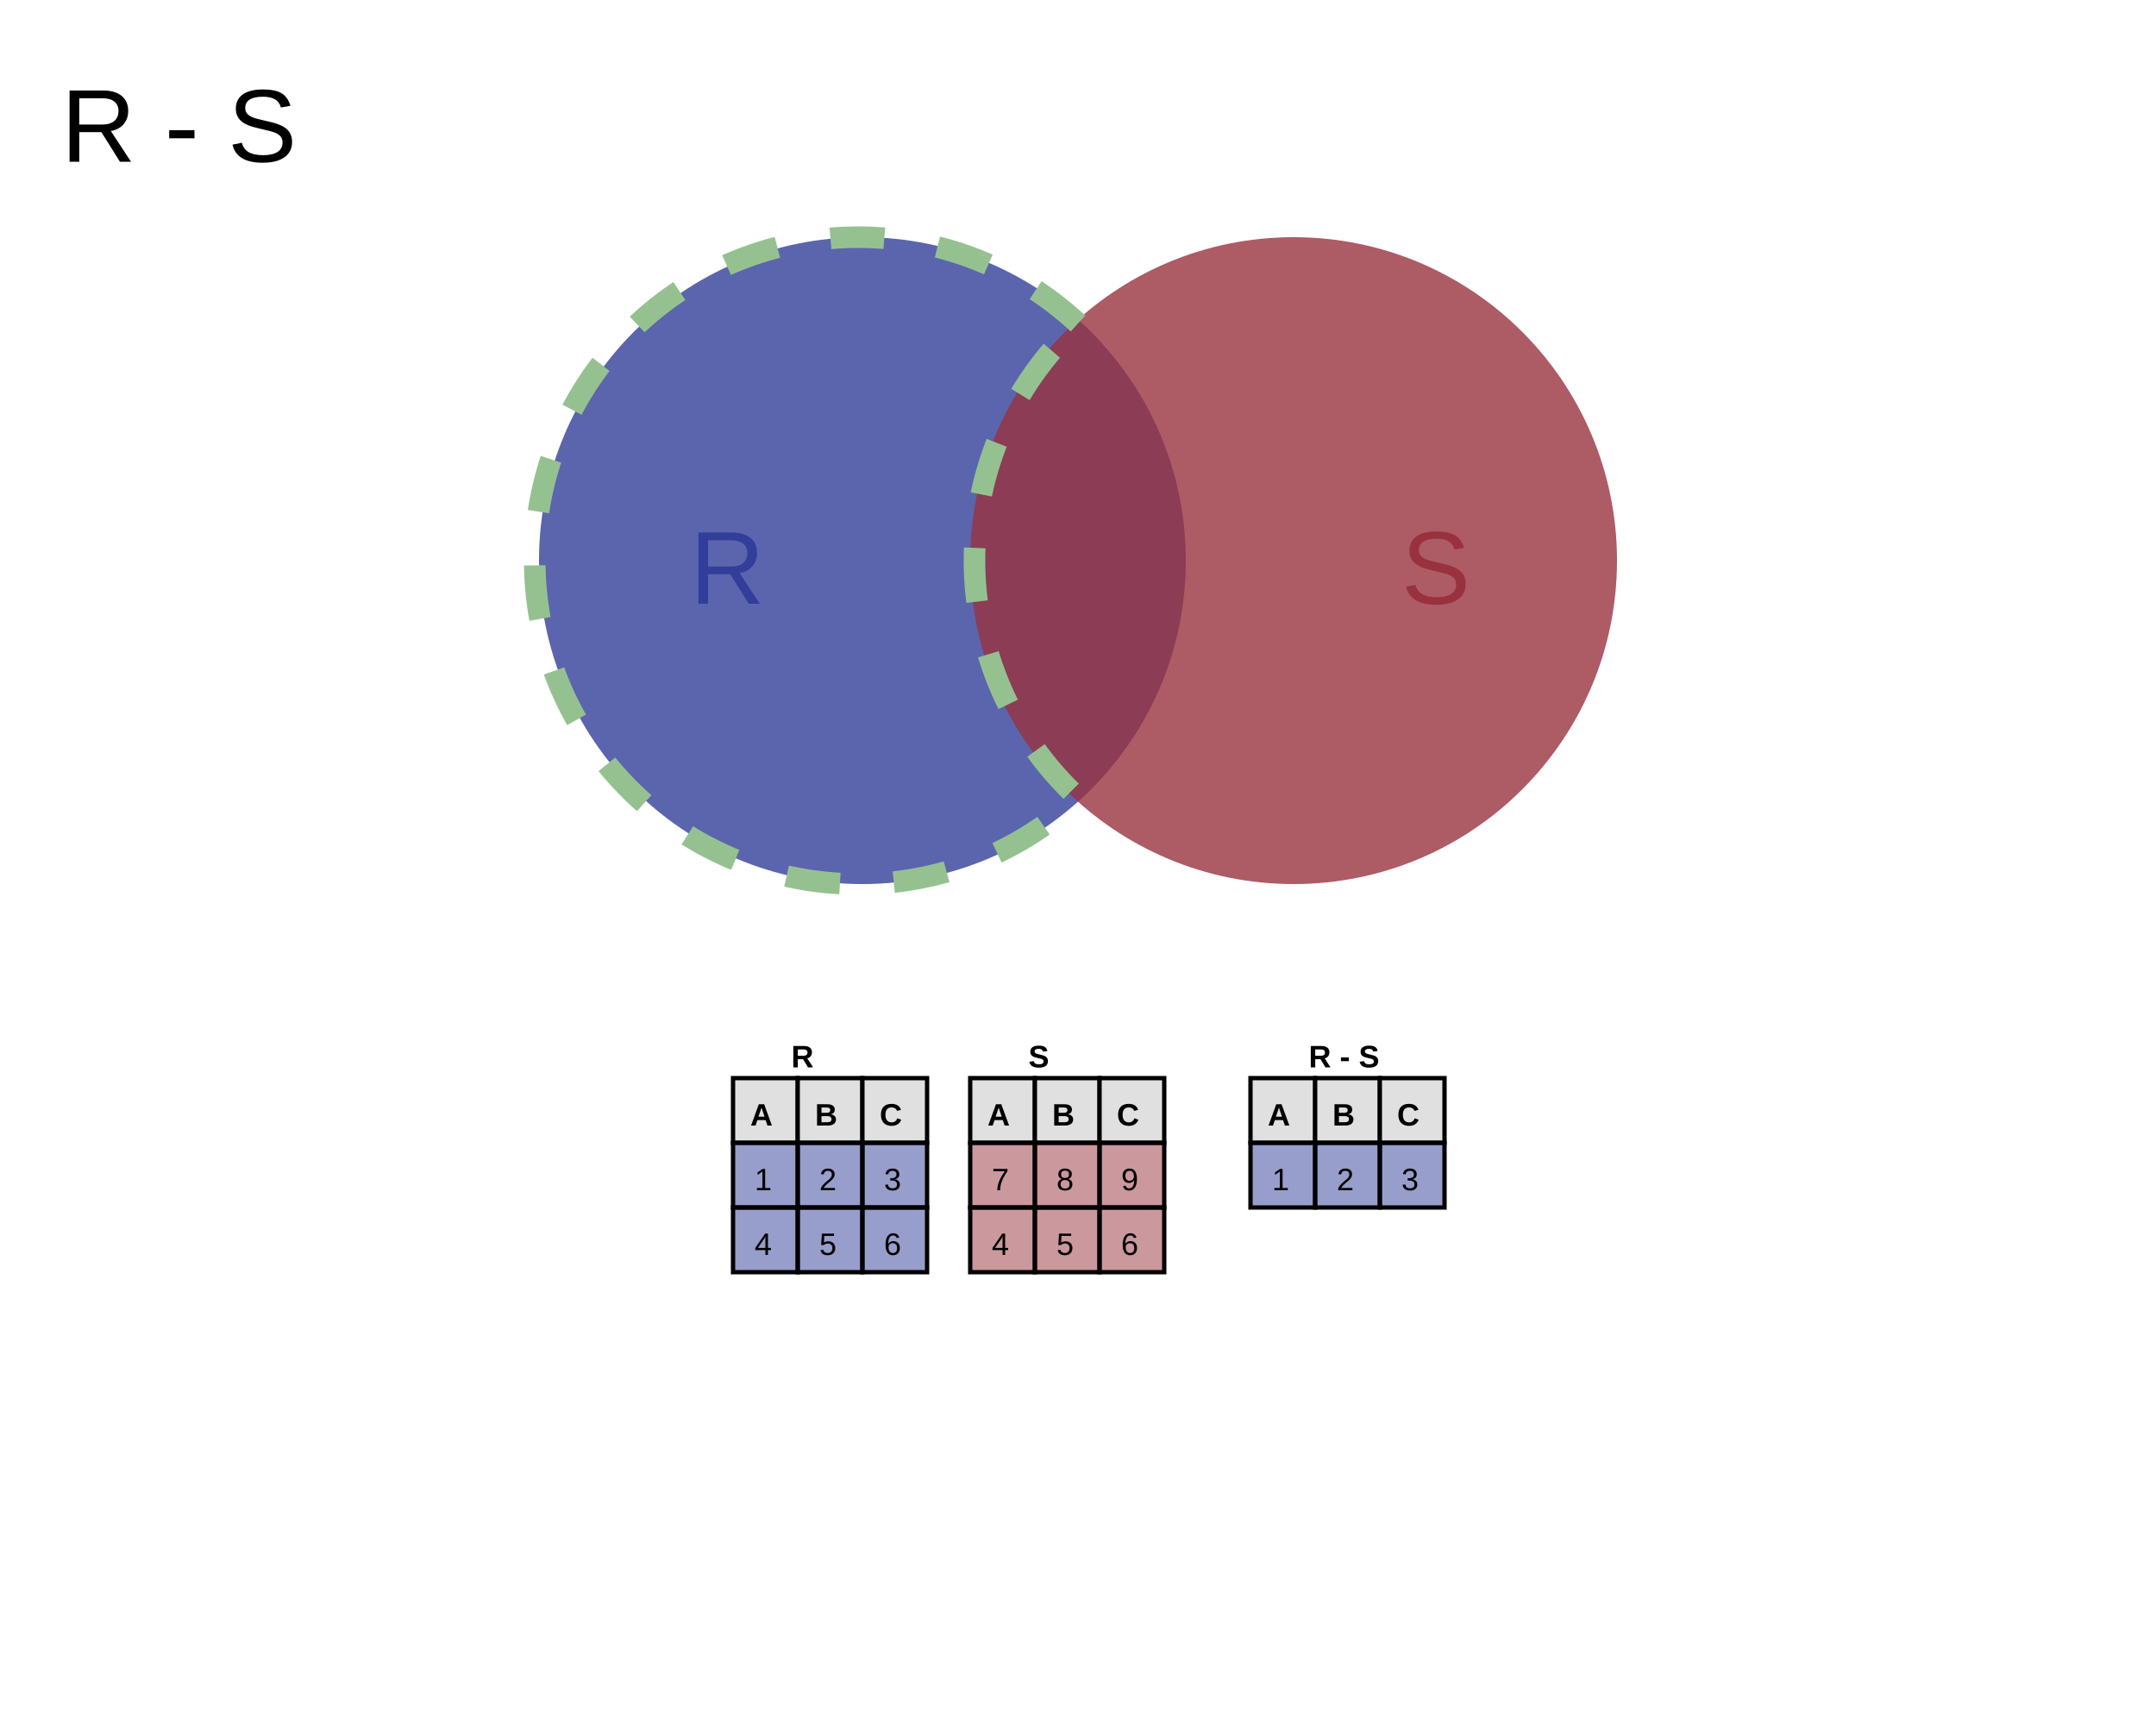
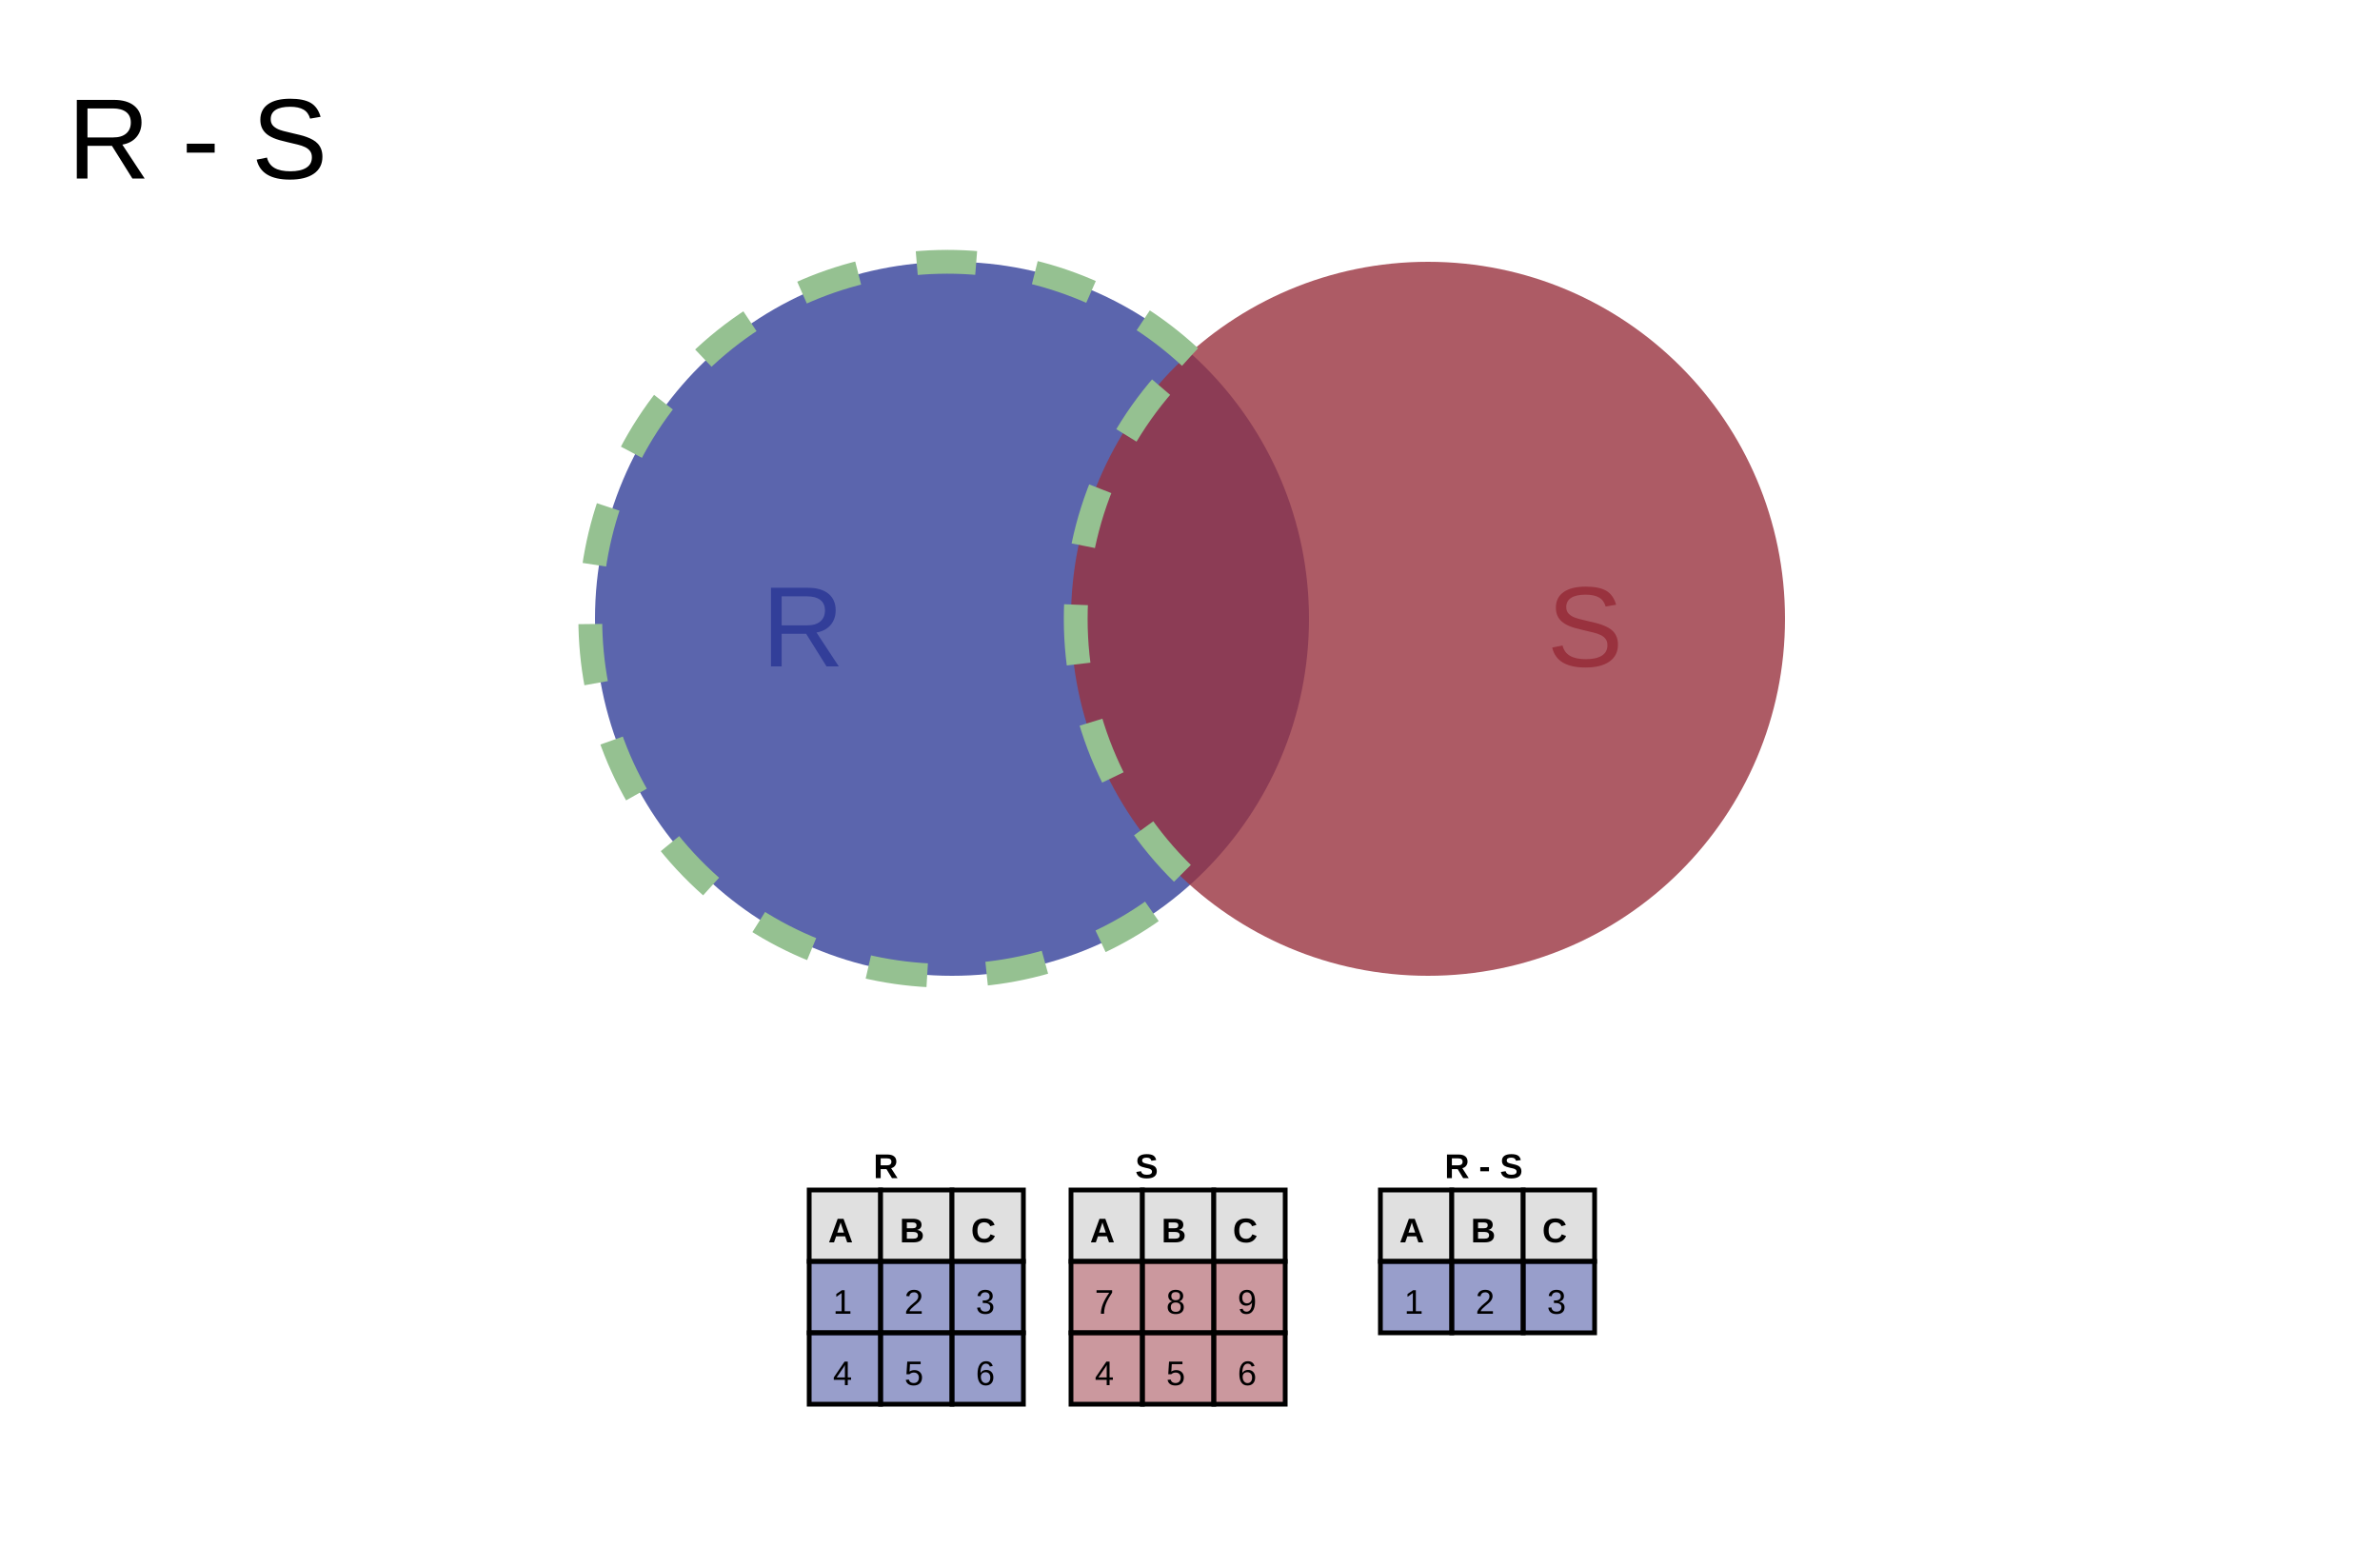
- <svg xmlns="http://www.w3.org/2000/svg" xmlns:xlink="http://www.w3.org/1999/xlink" version="1.1" id="Layer_1" x="0px" y="0px" width="1000px" height="800px" xml:space="preserve">
+ <svg xmlns="http://www.w3.org/2000/svg" xmlns:xlink="http://www.w3.org/1999/xlink" version="1.1" id="Layer_1" x="0px" y="0px" width="1000px" height="650px" xml:space="preserve">
  <defs>
    <rect id="cr" width="30" height="30" x="0" class="cellR" />
    <rect id="cs" width="30" height="30" x="0" class="cellS" />
    <rect id="h" width="30" height="30" x="0" class="head" />
    <style type="text/css">
      
        .cellR{stroke:black;fill:rgba(50, 62, 153, 0.5);stroke-width:2px;}
        .cellS{stroke:black;fill:rgba(153, 50, 62, 0.5);stroke-width:2px;}
        .head{stroke:black;fill:#e0e0e0;stroke-width:2px;opacity:1;}
        .text{font-family: Arial, 'Helvetica Neue', Helvetica, sans-serif; font-size: 1.2em;font-weight:bold;}
      
   </style>
  </defs>
  <circle cx="400" cy="260" fill="#323E99" opacity="0.8" stroke-width="5" r="150">
</circle>
  <text x="320" y="280" style="font-family: Arial, 'Helvetica Neue', Helvetica, sans-serif; font-size: 4em; text-align: center;fill:#323E99;">R</text>
  <circle cx="600" cy="260" fill="#99323e" opacity="0.8" stroke-width="5" r="150">
</circle>
  <text x="650" y="280" style="font-family: Arial, 'Helvetica Neue', Helvetica, sans-serif; font-size: 4em; text-align: center;fill:#99323e;">S</text>
  <path d="M 500,150 A 150 150 0 1 0 500,370 A 150 150 0 0 1 500,150" fill="none" stroke="#95C191" stroke-dasharray="25" stroke-dashoffset="0" stroke-width="10">
    <animate attributeName="stroke-dashoffset" from="0" to="100" dur="4s" repeatCount="indefinite" />
  </path>
  <text x="15" y="75" style="font-family: Arial, 'Helvetica Neue', Helvetica, sans-serif; font-size: 4em; text-align: center;">
R - S
</text>
  <g transform="translate(340,500)">
    <g transform="translate(0,0)">
      <text width="30" heigth="30" transform="translate(15, -5)" class="text">
  R
  </text>
      <g transform="translate( 0,  0)">
        <use xlink:href="#h" />
        <text width="30" heigth="30" transform="translate(8, 22)" class="text">A</text>
      </g>
      <g transform="translate(30,  0)">
        <use xlink:href="#h" />
        <text width="30" heigth="30" transform="translate(8, 22)" class="text">B</text>
      </g>
      <g transform="translate(60,  0)">
        <use xlink:href="#h" />
        <text width="30" heigth="30" transform="translate(8, 22)" class="text">C</text>
      </g>
      <g transform="translate( 0, 30)">
        <use xlink:href="#cr" />
        <text width="30" heigth="30" transform="translate(10, 22)" class="text" style="font-weight:normal;">1</text>
      </g>
      <g transform="translate(30, 30)">
        <use xlink:href="#cr" />
        <text width="30" heigth="30" transform="translate(10, 22)" class="text" style="font-weight:normal;">2</text>
      </g>
      <g transform="translate(60, 30)">
        <use xlink:href="#cr" />
        <text width="30" heigth="30" transform="translate(10, 22)" class="text" style="font-weight:normal;">3</text>
      </g>
      <g transform="translate(0, 60)">
        <use xlink:href="#cr" />
        <text width="30" heigth="30" transform="translate(10, 22)" class="text" style="font-weight:normal;">4</text>
      </g>
      <g transform="translate(30, 60)">
        <use xlink:href="#cr" />
        <text width="30" heigth="30" transform="translate(10, 22)" class="text" style="font-weight:normal;">5</text>
      </g>
      <g transform="translate(60, 60)">
        <use xlink:href="#cr" />
        <text width="30" heigth="30" transform="translate(10, 22)" class="text" style="font-weight:normal;">6</text>
      </g>
    </g>
    <g transform="translate(110,0)">
      <text width="30" heigth="30" transform="translate(15, -5)" class="text">
  S
  </text>
      <g transform="translate( 0,  0)">
        <use xlink:href="#h" />
        <text width="30" heigth="30" transform="translate(8, 22)" class="text">A</text>
      </g>
      <g transform="translate(30,  0)">
        <use xlink:href="#h" />
        <text width="30" heigth="30" transform="translate(8, 22)" class="text">B</text>
      </g>
      <g transform="translate(60,  0)">
        <use xlink:href="#h" />
        <text width="30" heigth="30" transform="translate(8, 22)" class="text">C</text>
      </g>
      <g transform="translate( 0, 30)">
        <use xlink:href="#cs" />
        <text width="30" heigth="30" transform="translate(10, 22)" class="text" style="font-weight:normal;">7</text>
      </g>
      <g transform="translate(30, 30)">
        <use xlink:href="#cs" />
        <text width="30" heigth="30" transform="translate(10, 22)" class="text" style="font-weight:normal;">8</text>
      </g>
      <g transform="translate(60, 30)">
        <use xlink:href="#cs" />
        <text width="30" heigth="30" transform="translate(10, 22)" class="text" style="font-weight:normal;">9</text>
      </g>
      <g transform="translate(0, 60)">
        <use xlink:href="#cs" />
        <text width="30" heigth="30" transform="translate(10, 22)" class="text" style="font-weight:normal;">4</text>
      </g>
      <g transform="translate(30, 60)">
        <use xlink:href="#cs" />
        <text width="30" heigth="30" transform="translate(10, 22)" class="text" style="font-weight:normal;">5</text>
      </g>
      <g transform="translate(60, 60)">
        <use xlink:href="#cs" />
        <text width="30" heigth="30" transform="translate(10, 22)" class="text" style="font-weight:normal;">6</text>
      </g>
    </g>
    <g transform="translate(240,0)">
      <text width="30" heigth="30" transform="translate(15, -5)" class="text">
  R - S
  </text>
      <g transform="translate( 0,  0)">
        <use xlink:href="#h" />
        <text width="30" heigth="30" transform="translate(8, 22)" class="text">A</text>
      </g>
      <g transform="translate(30,  0)">
        <use xlink:href="#h" />
        <text width="30" heigth="30" transform="translate(8, 22)" class="text">B</text>
      </g>
      <g transform="translate(60,  0)">
        <use xlink:href="#h" />
        <text width="30" heigth="30" transform="translate(8, 22)" class="text">C</text>
      </g>
      <g transform="translate( 0, 30)">
        <use xlink:href="#cr" />
        <text width="30" heigth="30" transform="translate(10, 22)" class="text" style="font-weight:normal;">1</text>
      </g>
      <g transform="translate(30, 30)">
        <use xlink:href="#cr" />
        <text width="30" heigth="30" transform="translate(10, 22)" class="text" style="font-weight:normal;">2</text>
      </g>
      <g transform="translate(60, 30)">
        <use xlink:href="#cr" />
        <text width="30" heigth="30" transform="translate(10, 22)" class="text" style="font-weight:normal;">3</text>
      </g>
    </g>
  </g>
</svg>
